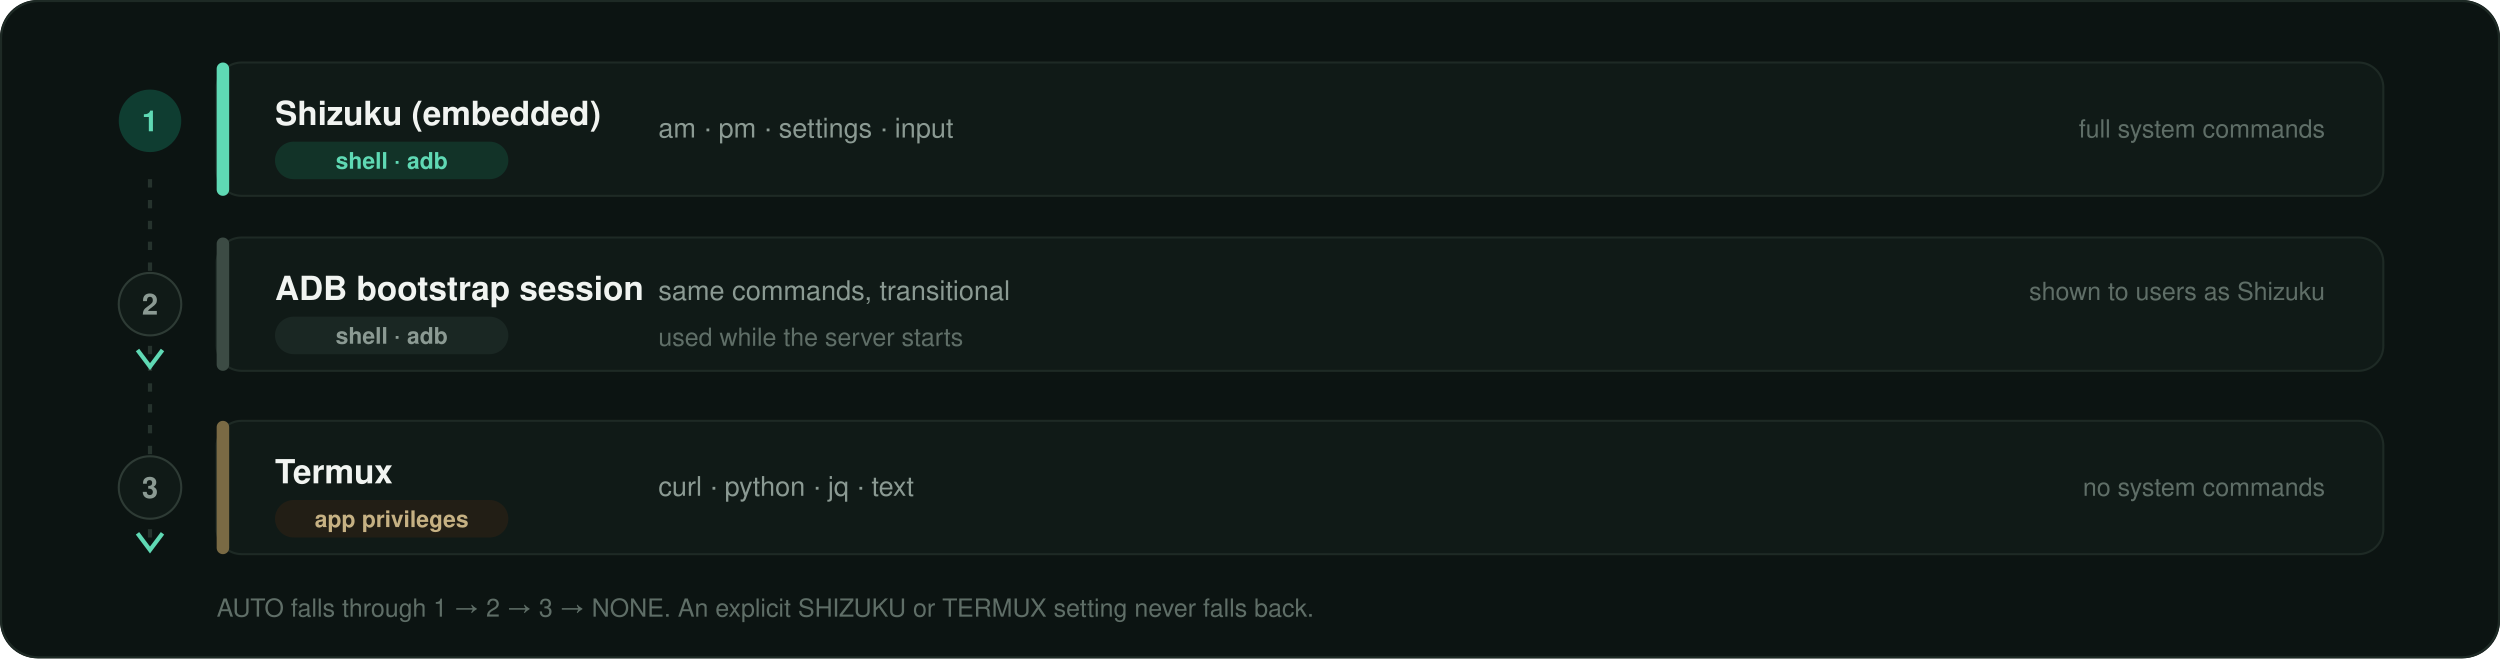
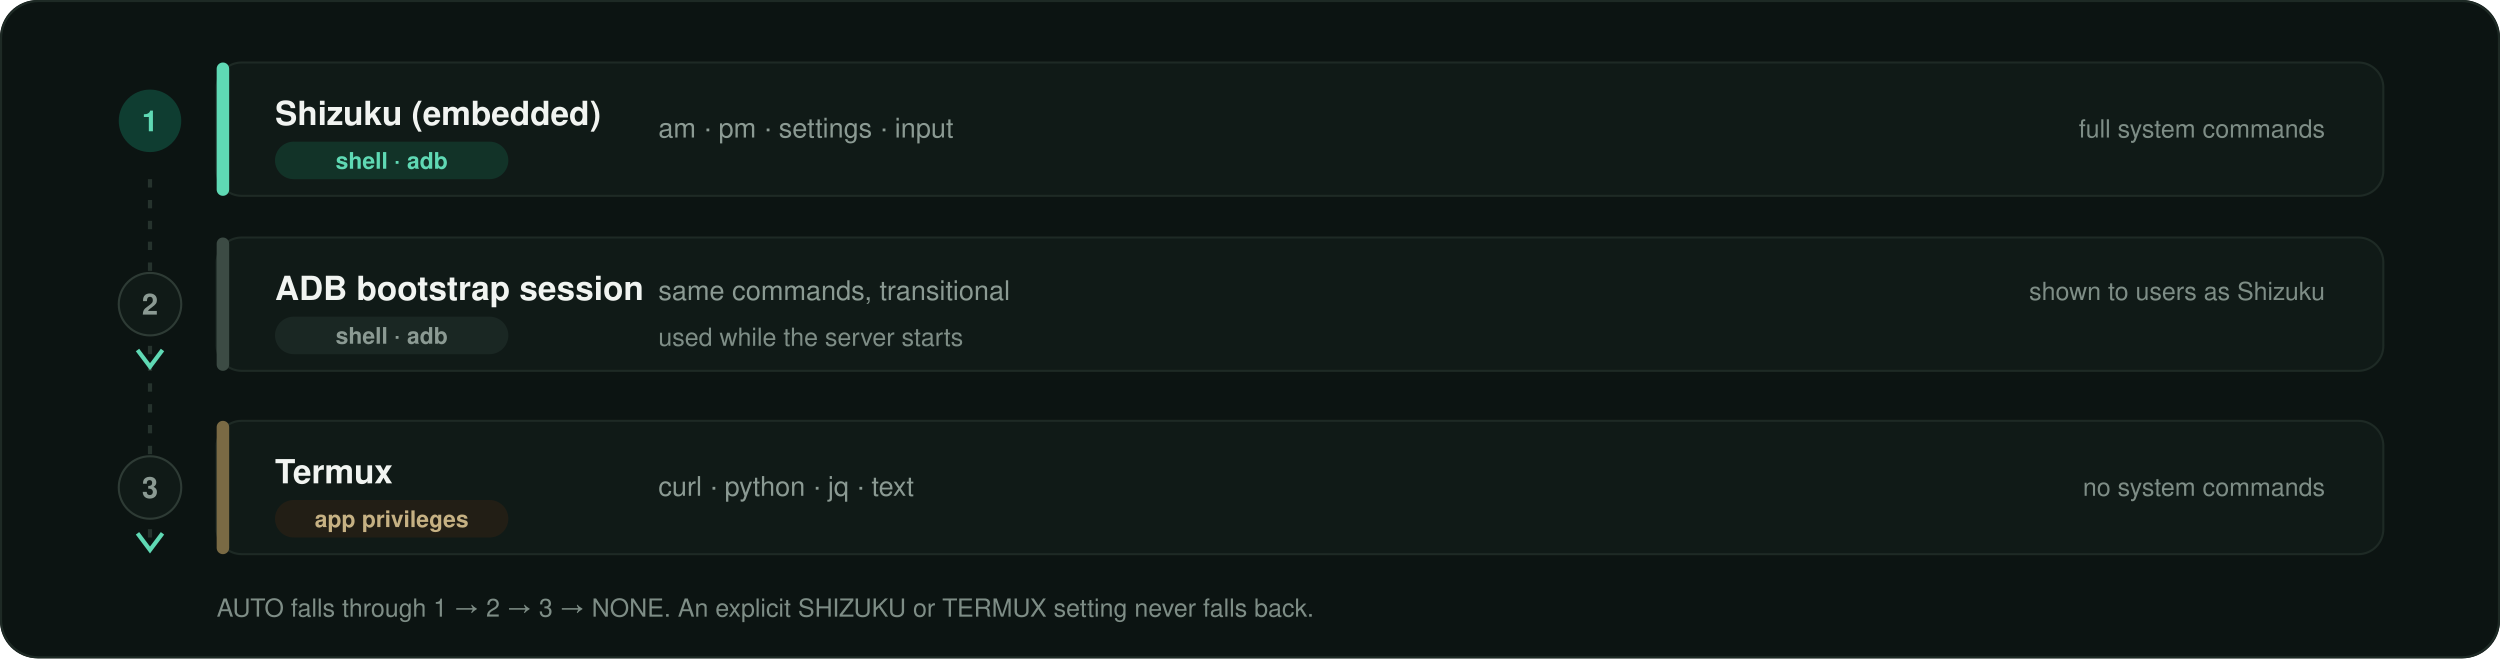
<svg xmlns="http://www.w3.org/2000/svg" viewBox="0 0 1200 316" width="1200" height="316" role="img" aria-label="Execution channels">
  <rect width="1200" height="316" rx="18" fill="#0C1412" />
  <rect x="0.5" y="0.5" width="1199" height="315" rx="18" fill="none" stroke="#1E2A25" />
  <g stroke="#26332D" stroke-width="2" stroke-dasharray="4 6">
    <line x1="72" y1="86" x2="72" y2="174" />
    <line x1="72" y1="174" x2="72" y2="262" />
  </g>
  <g fill="none" stroke="#5FD9B4" stroke-width="2">
    <path d="M66 168 l6 8 6 -8" />
    <path d="M66 256 l6 8 6 -8" />
  </g>
  <g font-family="'Segoe UI',Helvetica,Arial,sans-serif">
    <circle cx="72" cy="58" r="15" fill="#0F3D31" />
    <text x="72" y="63" font-size="14" font-weight="700" fill="#5FD9B4" text-anchor="middle">1</text>
    <rect x="104" y="30" width="1040" height="64" rx="12" fill="#101A17" stroke="#1E2A25" />
    <rect x="104" y="30" width="6" height="64" rx="3" fill="#5FD9B4" />
    <text x="132" y="60" font-size="16" font-weight="700" fill="#F1F4F1">Shizuku (embedded)</text>
    <rect x="132" y="68" width="112" height="18" rx="9" fill="#123328" />
    <text x="188" y="81" font-size="11" font-weight="600" fill="#5FD9B4" text-anchor="middle">shell · adb</text>
    <text x="316" y="66" font-size="13" fill="#8B9A93">am · pm · settings · input</text>
-     <text x="1116" y="66" font-size="12" fill="#5F6E67" text-anchor="end">full system commands</text>
+     <text x="1116" y="66" font-size="12" fill="#7E8D86" text-anchor="end">full system commands</text>
    <circle cx="72" cy="146" r="15" fill="#101A17" stroke="#2E3B35" />
    <text x="72" y="151" font-size="14" font-weight="700" fill="#8B9A93" text-anchor="middle">2</text>
    <rect x="104" y="114" width="1040" height="64" rx="12" fill="#101A17" stroke="#1E2A25" />
    <rect x="104" y="114" width="6" height="64" rx="3" fill="#3C4B44" />
    <text x="132" y="144" font-size="16" font-weight="700" fill="#F1F4F1">ADB bootstrap session</text>
    <rect x="132" y="152" width="112" height="18" rx="9" fill="#1A2723" />
    <text x="188" y="165" font-size="11" font-weight="600" fill="#8B9A93" text-anchor="middle">shell · adb</text>
    <text x="316" y="144" font-size="13" fill="#8B9A93">same commands, transitional</text>
-     <text x="1116" y="144" font-size="12" fill="#5F6E67" text-anchor="end">shown to users as Shizuku</text>
-     <text x="316" y="166" font-size="12" fill="#5F6E67">used while the server starts</text>
+     <text x="1116" y="144" font-size="12" fill="#7E8D86" text-anchor="end">shown to users as Shizuku</text>
+     <text x="316" y="166" font-size="12" fill="#7E8D86">used while the server starts</text>
    <circle cx="72" cy="234" r="15" fill="#101A17" stroke="#2E3B35" />
    <text x="72" y="239" font-size="14" font-weight="700" fill="#8B9A93" text-anchor="middle">3</text>
    <rect x="104" y="202" width="1040" height="64" rx="12" fill="#101A17" stroke="#1E2A25" />
    <rect x="104" y="202" width="6" height="64" rx="3" fill="#7A6A44" />
    <text x="132" y="232" font-size="16" font-weight="700" fill="#F1F4F1">Termux</text>
    <rect x="132" y="240" width="112" height="18" rx="9" fill="#221E15" />
    <text x="188" y="253" font-size="11" font-weight="600" fill="#C6B183" text-anchor="middle">app privileges</text>
    <text x="316" y="238" font-size="13" fill="#8B9A93">curl · python · jq · text</text>
-     <text x="1116" y="238" font-size="12" fill="#5F6E67" text-anchor="end">no system commands</text>
-     <text x="104" y="296" font-size="12" fill="#5F6E67">AUTO falls through 1 → 2 → 3 → NONE. An explicit SHIZUKU or TERMUX setting never falls back.</text>
+     <text x="1116" y="238" font-size="12" fill="#7E8D86" text-anchor="end">no system commands</text>
+     <text x="104" y="296" font-size="12" fill="#7E8D86">AUTO falls through 1 → 2 → 3 → NONE. An explicit SHIZUKU or TERMUX setting never falls back.</text>
  </g>
</svg>
